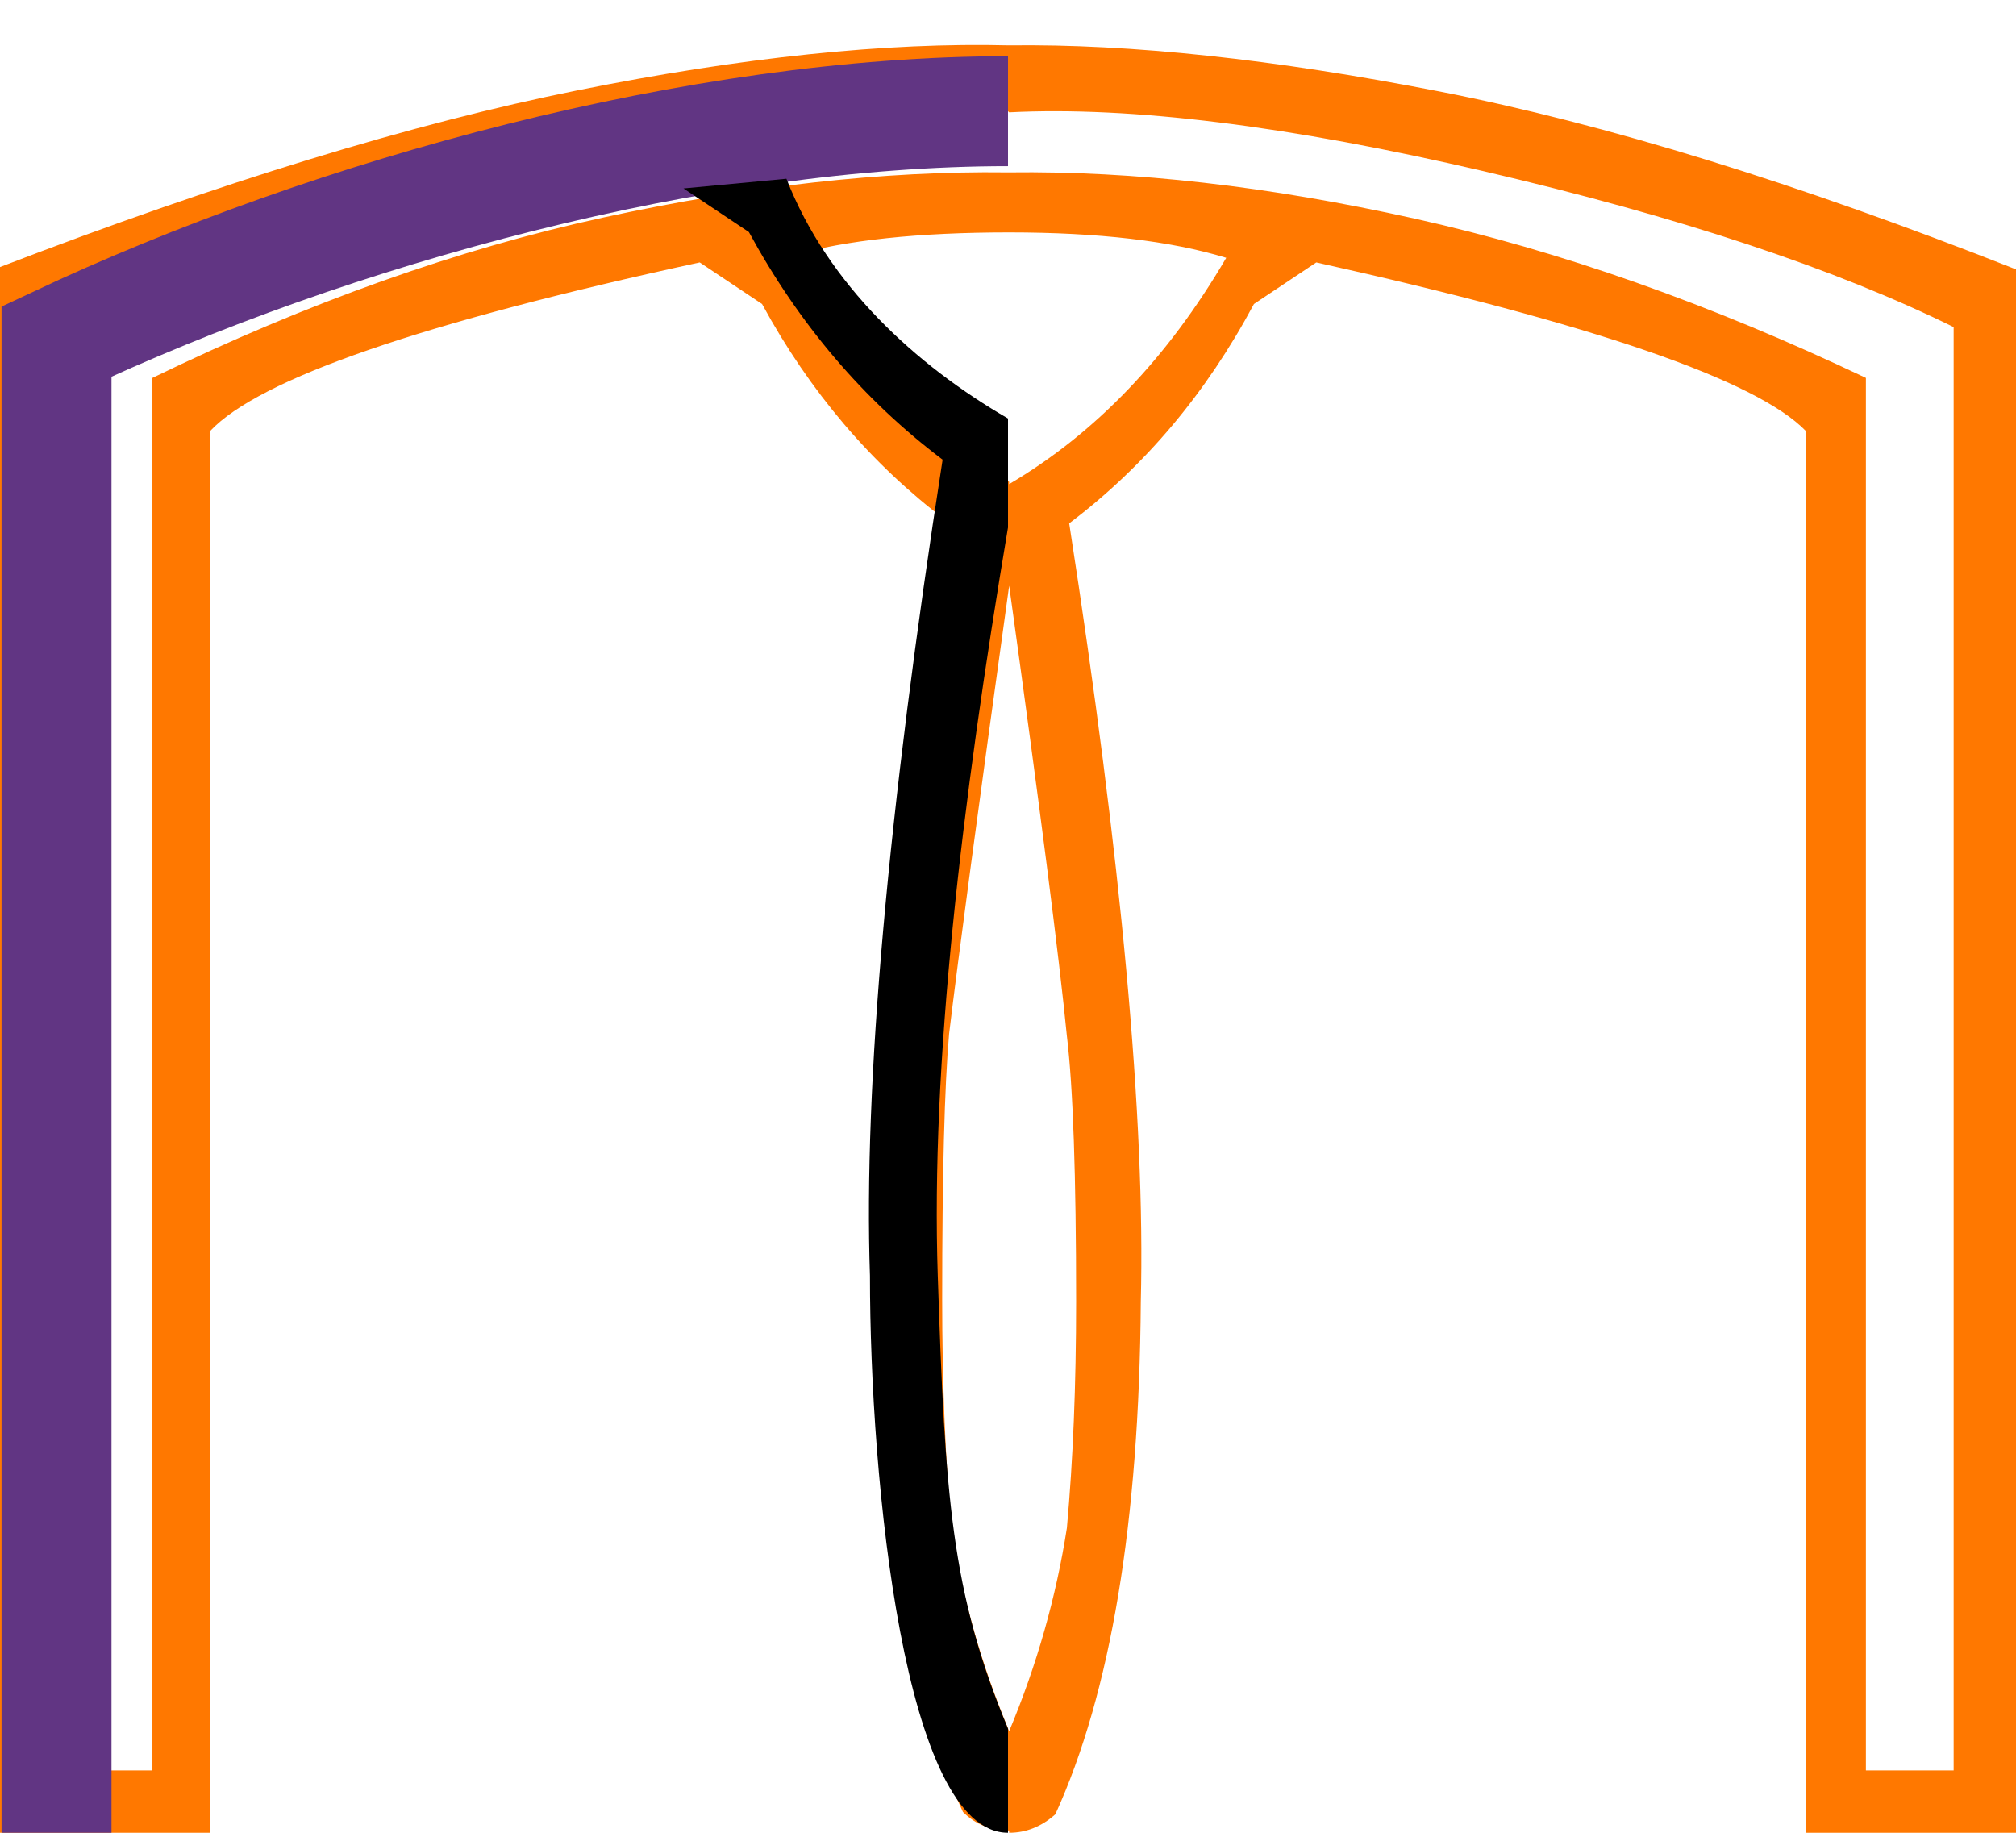
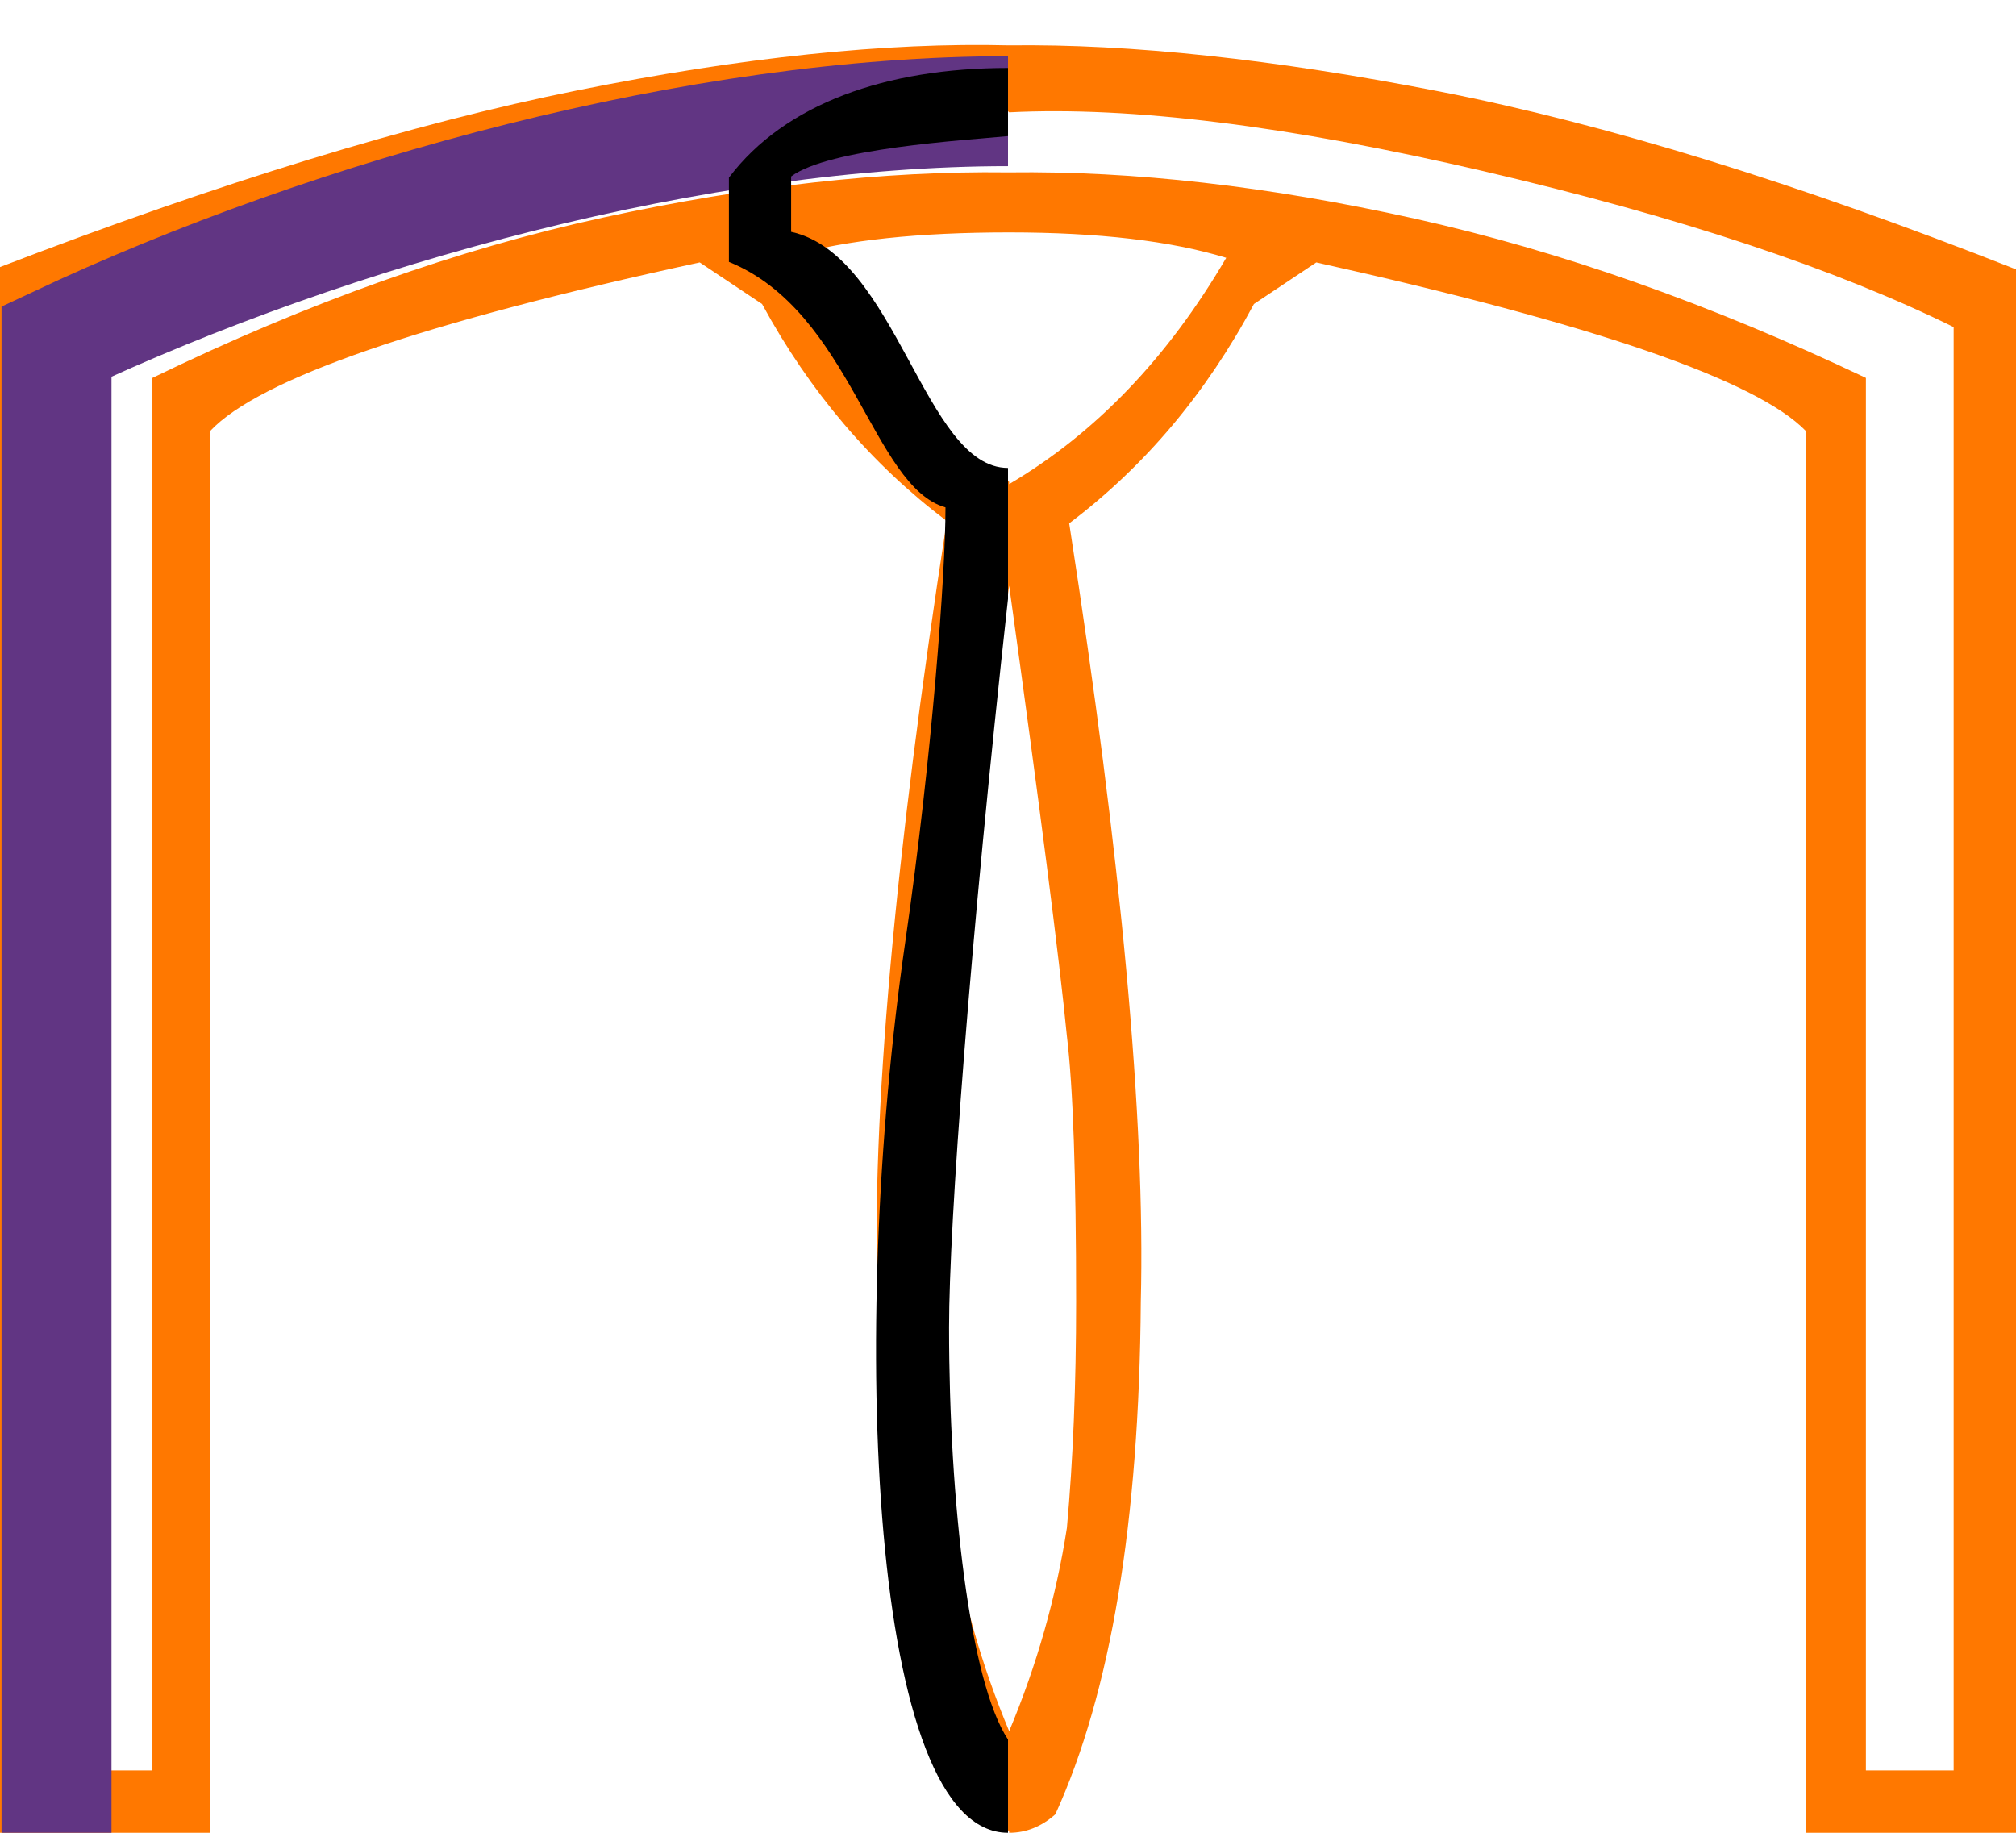
<svg xmlns="http://www.w3.org/2000/svg" width="1100" height="1000" version="1.1" id="svg1">
  <defs id="defs1" />
  <path style="fill:#ff7800;stroke:none;stroke-width:1" d="m 550.63,319.588 q -25.2,181.443 -32.761,244.444 -3.78,42.841 -3.78,144.903 0,68.041 5.04,124.742 8.82,56.701 31.501,110.882 v 0 q 22.68,-54.181 31.501,-110.882 5.04,-55.441 5.04,-123.482 0,-103.322 -5.04,-144.903 Q 575.83,501.031 550.63,319.588 Z M 549.37,60.023 Q 449.828,54.983 291.065,92.153 132.302,129.324 34.021,178.465 V 965.979 H 83.161 V 206.186 Q 210.424,144.444 329.496,118.614 448.568,92.783 549.37,94.043 H 550.63 q 102.062,-1.26 221.134,25.2 119.072,26.46 246.334,86.942 v 759.794 h 47.881 V 178.465 Q 968.958,130.584 809.565,93.413 650.172,56.243 550.63,61.283 Z M 550.63,126.804 q -74.341,0 -118.442,12.6 46.621,81.902 118.442,123.482 v 1.26 Q 621.191,222.566 669.072,140.664 623.711,126.804 550.63,126.804 Z m 0,871.936 q -15.12,0 -25.2,-10.08 Q 478.809,889.118 478.809,708.935 473.769,560.252 516.609,284.307 454.868,237.686 415.808,165.865 L 381.787,143.184 Q 154.983,192.325 114.662,235.166 V 1000 H 0 V 145.704 Q 180.183,76.403 315.006,49.313 449.828,22.222 550.63,24.742 v 0 Q 650.172,23.482 785.624,49.943 921.077,76.403 1100,146.964 V 1000 H 985.338 V 235.166 Q 945.017,193.585 718.213,143.184 l -34.021,22.68 q -39.061,73.081 -100.802,119.702 42.841,275.945 39.061,424.628 -1.26,180.183 -46.621,279.725 Q 564.49,1000 550.63,1000 Z" id="path1" />
  <path style="fill:none;stroke:#613583;stroke-width:60;stroke-linecap:butt;stroke-linejoin:miter;stroke-dasharray:none;stroke-opacity:1" d="m 550,60.653 c -168.274,0 -367.975,54.519 -519.168,125.665 V 1000" id="path2" />
-   <path id="path3" style="fill:#000000;stroke:none;stroke-width:1" d="m 372.941,102.813 35.675,23.785 c 27.307,50.211 62.544,91.612 105.707,124.205 -29.95,192.915 -43.163,341.346 -39.64,445.291 0,112.427 18.83,303.906 75.317,303.906 V 943.182 C 518.746,868.518 515.68,815.779 511.681,696.094 507.833,580.905 524.612,438.712 550,287.801 V 229.662 228.341 C 499.79,199.272 451.764,155.446 429.105,97.526 Z" />
+   <path style="fill:#000000;stroke:none;stroke-width:1" d="m 550,37.076 c -66.264,0 -121.749,19.392 -152.283,59.843 V 142.885 c 66.648,27.05 78.269,122.684 118.177,133.961 -1e-5,36.537 -7.31,135.85 -21.927,236.978 -30.838,213.383 -19.47,486.176 56.033,486.176 v -50.891 c -20.789,-31.317 -32.156,-129.616 -32.157,-224.875 -7.7e-4,-56.766 11.368,-209.573 32.157,-397.476 v -71.441 c -45.641,0 -60.619,-116.147 -118.33,-128.827 V 96.275 c 20.425,-15.319 94.287,-19.731 118.33,-22.01 z" id="path1622" />
</svg>
